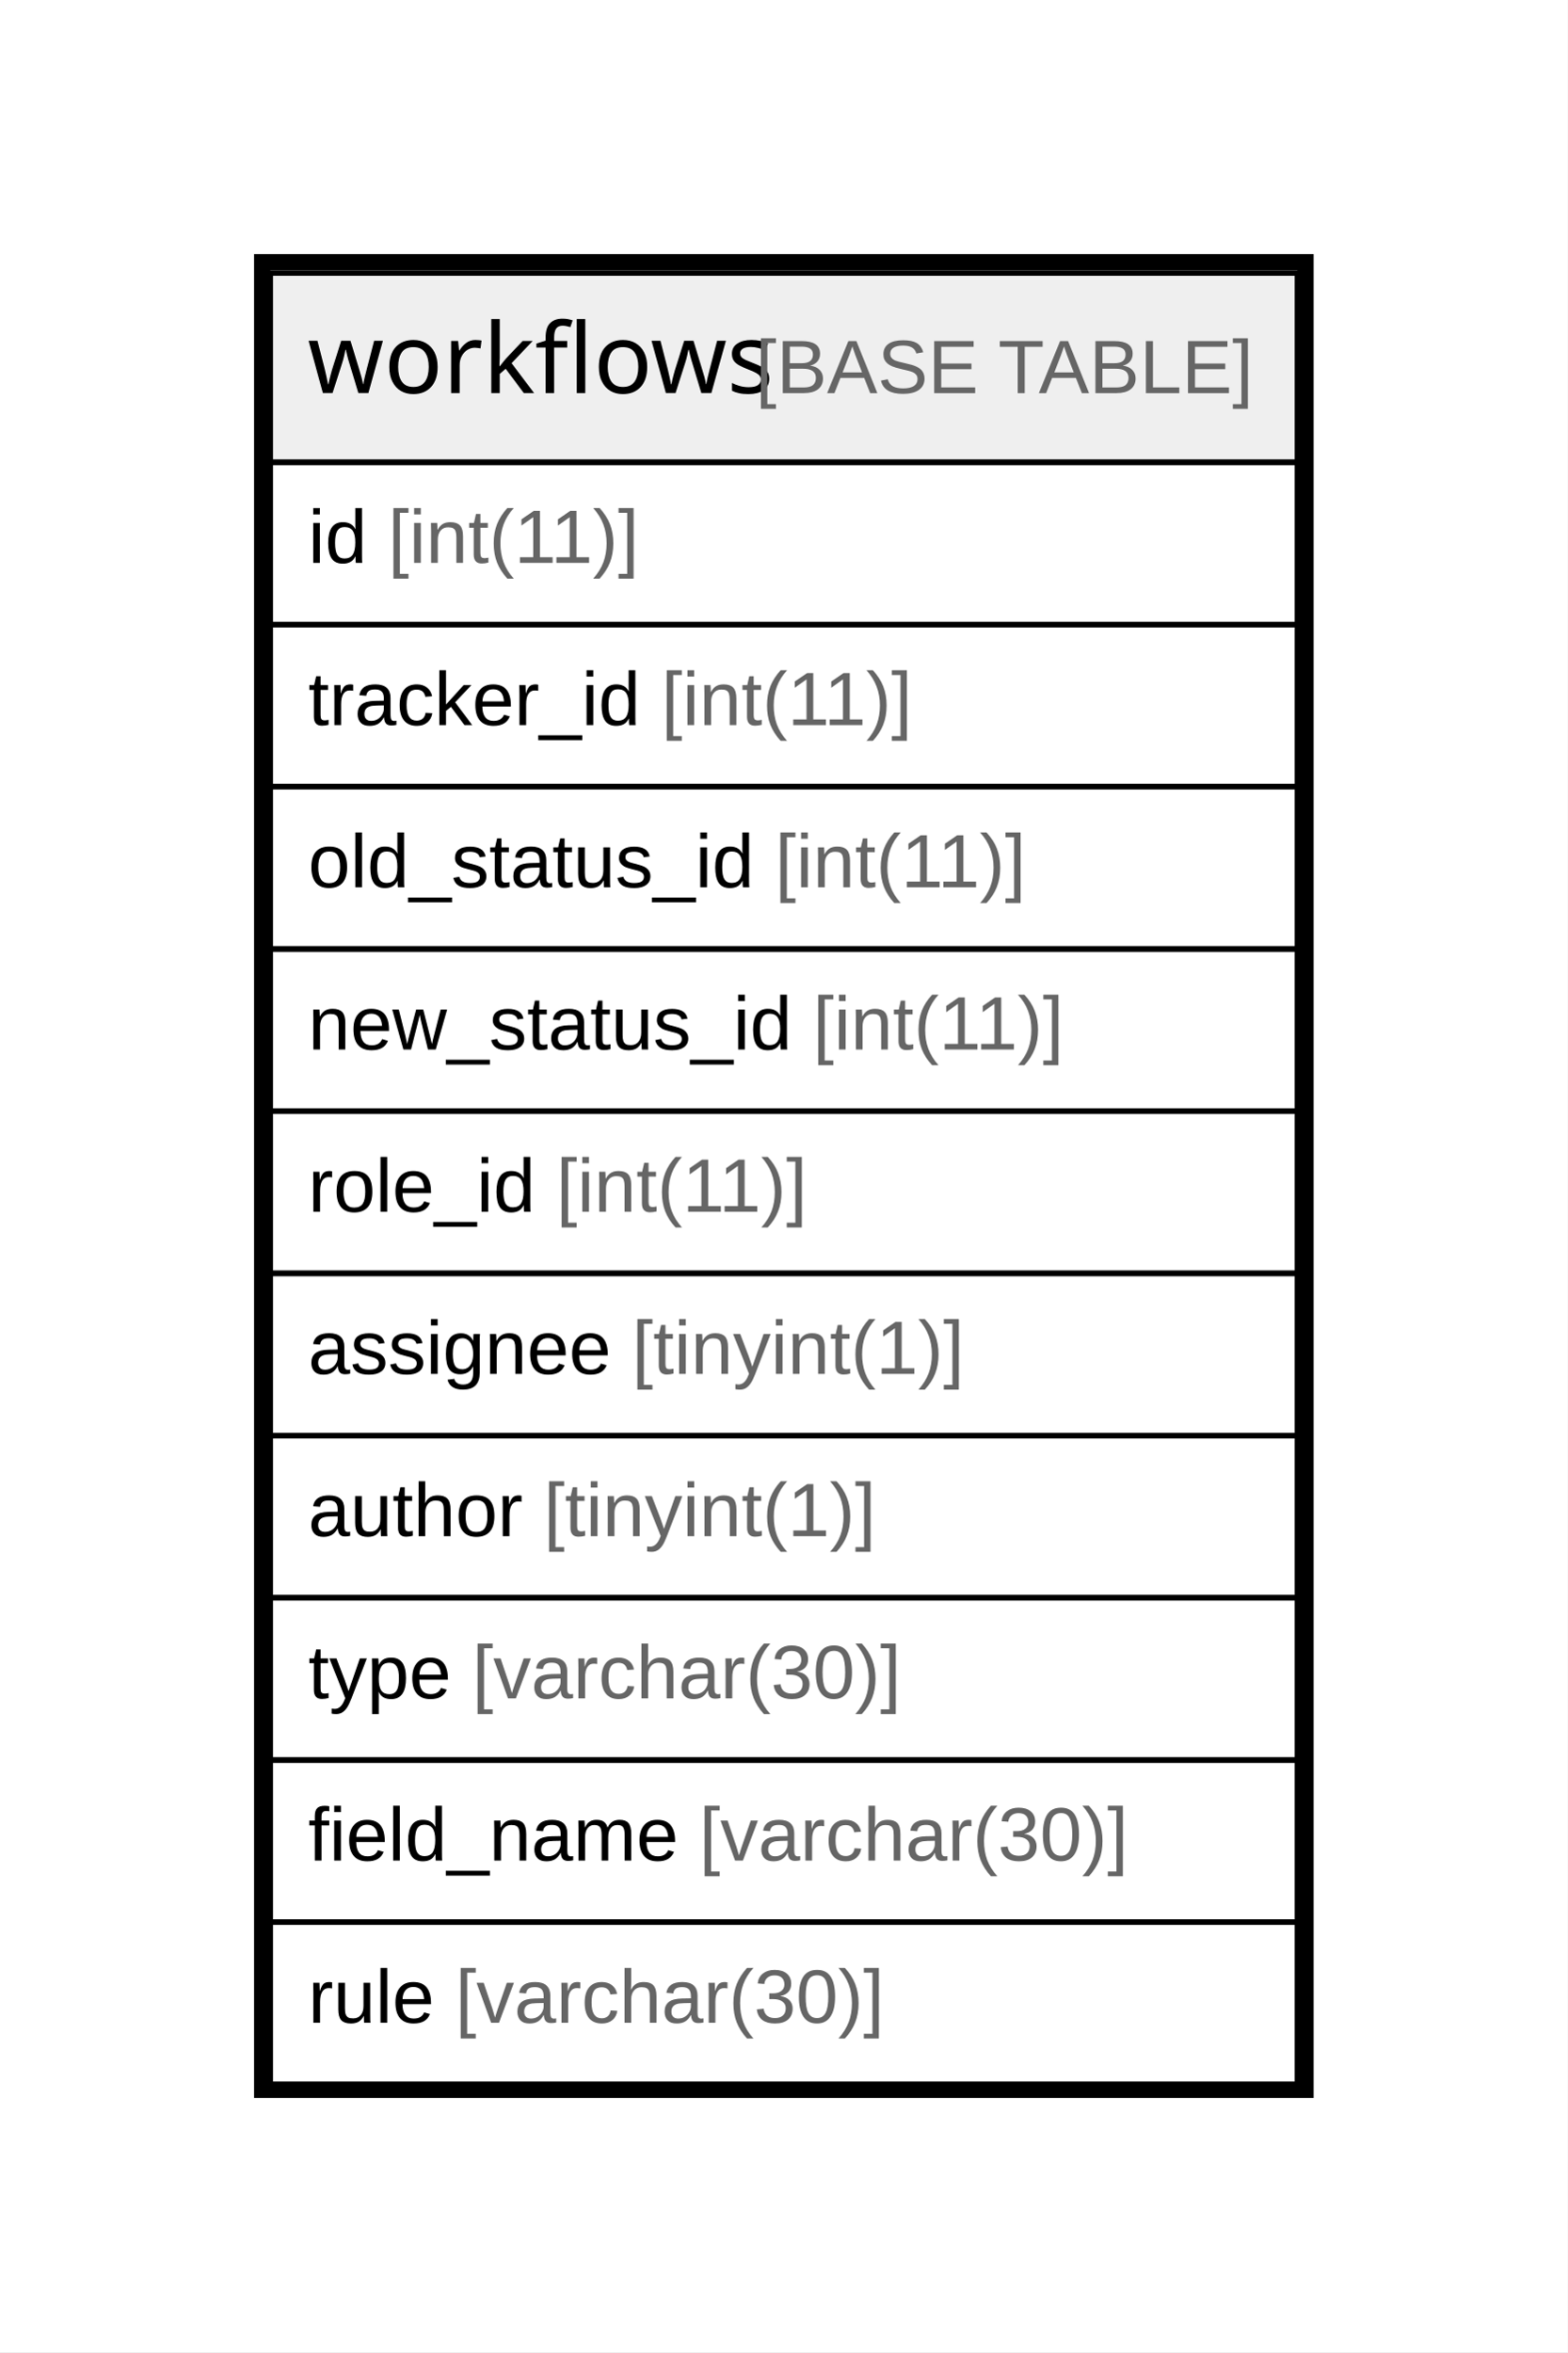
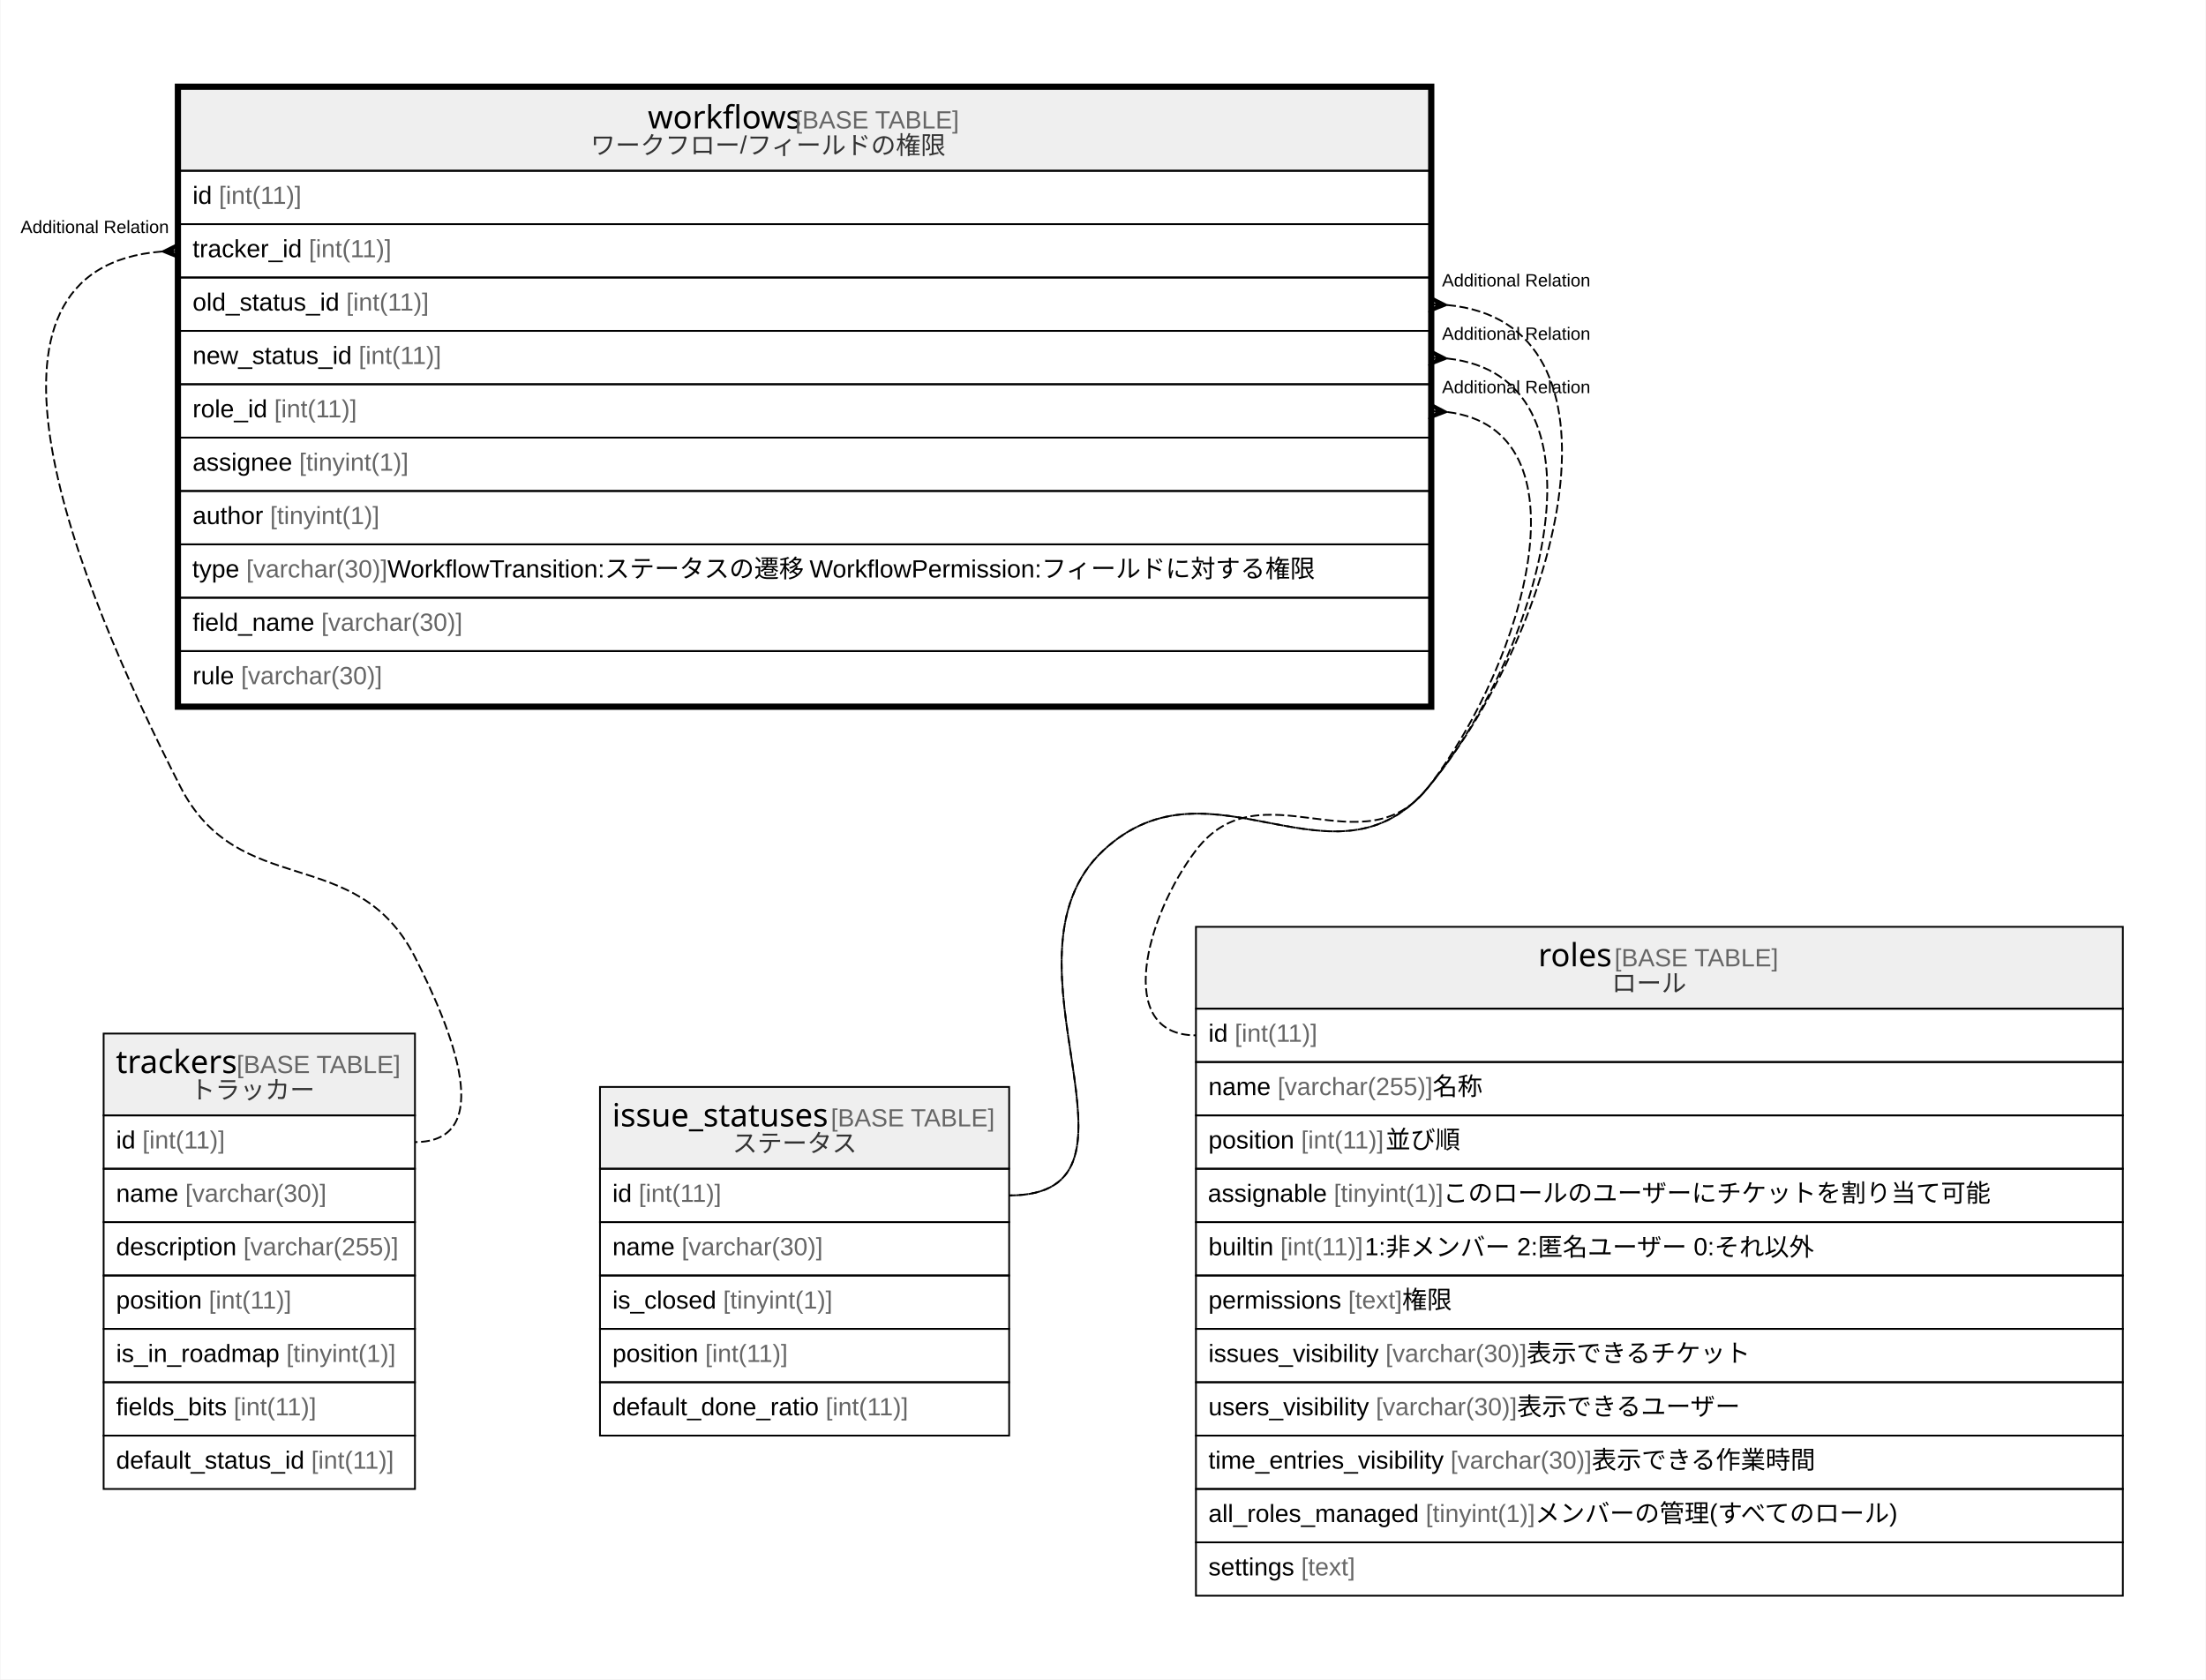
- <svg xmlns="http://www.w3.org/2000/svg" width="290pt" height="435pt" viewBox="0.00 0.00 290.00 435.00">
-   <g id="graph0" class="graph" transform="scale(1 1) rotate(0) translate(4 431)">
-     <polygon fill="#ffffff" stroke="transparent" points="-4,4 -4,-431 286,-431 286,4 -4,4" />
+ <svg xmlns="http://www.w3.org/2000/svg" width="1240pt" height="944pt" viewBox="0.00 0.00 1239.50 944.00">
+   <g id="graph0" class="graph" transform="scale(1 1) rotate(0) translate(4 940)">
+     <polygon fill="#ffffff" stroke="transparent" points="-4,4 -4,-940 1235.5,-940 1235.5,4 -4,4" />
    <g id="node1" class="node">
-       <polygon fill="#efefef" stroke="transparent" points="46,-345.5 46,-380.5 236,-380.5 236,-345.5 46,-345.5" />
-       <polygon fill="none" stroke="#000000" points="46,-345.5 46,-380.5 236,-380.5 236,-345.5 46,-345.5" />
-       <text text-anchor="start" x="52.878" y="-358.3" font-family="Arial Bold" font-size="18.00" fill="#000000">workflows</text>
-       <text text-anchor="start" x="131.868" y="-358.3" font-family="Arial" font-size="14.00" fill="#000000"> </text>
-       <text text-anchor="start" x="135.758" y="-358.3" font-family="Arial" font-size="14.00" fill="#666666">[BASE TABLE]</text>
-       <polygon fill="none" stroke="#000000" points="46,-315.5 46,-345.5 236,-345.5 236,-315.5 46,-315.5" />
-       <text text-anchor="start" x="53" y="-326.9" font-family="Arial" font-size="14.00" fill="#000000">id </text>
-       <text text-anchor="start" x="67.78" y="-326.9" font-family="Arial" font-size="14.00" fill="#666666">[int(11)]</text>
-       <polygon fill="none" stroke="#000000" points="46,-285.5 46,-315.5 236,-315.5 236,-285.5 46,-285.5" />
-       <text text-anchor="start" x="53" y="-296.9" font-family="Arial" font-size="14.00" fill="#000000">tracker_id </text>
-       <text text-anchor="start" x="118.339" y="-296.9" font-family="Arial" font-size="14.00" fill="#666666">[int(11)]</text>
-       <polygon fill="none" stroke="#000000" points="46,-255.5 46,-285.5 236,-285.5 236,-255.5 46,-255.5" />
-       <text text-anchor="start" x="53" y="-266.9" font-family="Arial" font-size="14.00" fill="#000000">old_status_id </text>
-       <text text-anchor="start" x="139.363" y="-266.9" font-family="Arial" font-size="14.00" fill="#666666">[int(11)]</text>
-       <polygon fill="none" stroke="#000000" points="46,-225.5 46,-255.5 236,-255.5 236,-225.5 46,-225.5" />
-       <text text-anchor="start" x="53" y="-236.9" font-family="Arial" font-size="14.00" fill="#000000">new_status_id </text>
-       <text text-anchor="start" x="146.363" y="-236.9" font-family="Arial" font-size="14.00" fill="#666666">[int(11)]</text>
-       <polygon fill="none" stroke="#000000" points="46,-195.5 46,-225.5 236,-225.5 236,-195.5 46,-195.5" />
-       <text text-anchor="start" x="53" y="-206.9" font-family="Arial" font-size="14.00" fill="#000000">role_id </text>
-       <text text-anchor="start" x="98.895" y="-206.9" font-family="Arial" font-size="14.00" fill="#666666">[int(11)]</text>
-       <polygon fill="none" stroke="#000000" points="46,-165.5 46,-195.5 236,-195.5 236,-165.5 46,-165.5" />
-       <text text-anchor="start" x="53" y="-176.9" font-family="Arial" font-size="14.00" fill="#000000">assignee </text>
-       <text text-anchor="start" x="112.91" y="-176.9" font-family="Arial" font-size="14.00" fill="#666666">[tinyint(1)]</text>
-       <polygon fill="none" stroke="#000000" points="46,-135.5 46,-165.5 236,-165.5 236,-135.5 46,-135.5" />
-       <text text-anchor="start" x="53" y="-146.9" font-family="Arial" font-size="14.00" fill="#000000">author </text>
-       <text text-anchor="start" x="96.572" y="-146.9" font-family="Arial" font-size="14.00" fill="#666666">[tinyint(1)]</text>
-       <polygon fill="none" stroke="#000000" points="46,-105.5 46,-135.5 236,-135.5 236,-105.5 46,-105.5" />
-       <text text-anchor="start" x="53" y="-116.9" font-family="Arial" font-size="14.00" fill="#000000">type </text>
-       <text text-anchor="start" x="83.346" y="-116.9" font-family="Arial" font-size="14.00" fill="#666666">[varchar(30)]</text>
-       <polygon fill="none" stroke="#000000" points="46,-75.5 46,-105.5 236,-105.5 236,-75.5 46,-75.5" />
-       <text text-anchor="start" x="53" y="-86.9" font-family="Arial" font-size="14.00" fill="#000000">field_name </text>
-       <text text-anchor="start" x="125.351" y="-86.9" font-family="Arial" font-size="14.00" fill="#666666">[varchar(30)]</text>
-       <polygon fill="none" stroke="#000000" points="46,-45.5 46,-75.5 236,-75.5 236,-45.5 46,-45.5" />
-       <text text-anchor="start" x="53" y="-56.9" font-family="Arial" font-size="14.00" fill="#000000">rule </text>
-       <text text-anchor="start" x="80.223" y="-56.9" font-family="Arial" font-size="14.00" fill="#666666">[varchar(30)]</text>
-       <polygon fill="none" stroke="#000000" stroke-width="3" points="44.5,-44.5 44.5,-382.5 237.5,-382.5 237.5,-44.5 44.5,-44.5" />
+       <polygon fill="#efefef" stroke="transparent" points="97,-844 97,-890 799,-890 799,-844 97,-844" />
+       <polygon fill="none" stroke="#000000" points="97,-844 97,-890 799,-890 799,-844 97,-844" />
+       <text text-anchor="start" x="359.878" y="-867.8" font-family="Arial Bold" font-size="18.00" fill="#000000">workflows</text>
+       <text text-anchor="start" x="438.868" y="-867.8" font-family="Arial" font-size="14.00" fill="#000000"> </text>
+       <text text-anchor="start" x="442.758" y="-867.8" font-family="Arial" font-size="14.00" fill="#666666">[BASE TABLE]</text>
+       <text text-anchor="start" x="327.682" y="-853.4" font-family="Arial" font-size="14.00" fill="#333333">ワークフロー/フィールドの権限</text>
+       <polygon fill="none" stroke="#000000" points="97,-814 97,-844 799,-844 799,-814 97,-814" />
+       <text text-anchor="start" x="104" y="-825.4" font-family="Arial" font-size="14.00" fill="#000000">id </text>
+       <text text-anchor="start" x="118.78" y="-825.4" font-family="Arial" font-size="14.00" fill="#666666">[int(11)]</text>
+       <polygon fill="none" stroke="#000000" points="97,-784 97,-814 799,-814 799,-784 97,-784" />
+       <text text-anchor="start" x="104" y="-795.4" font-family="Arial" font-size="14.00" fill="#000000">tracker_id </text>
+       <text text-anchor="start" x="169.339" y="-795.4" font-family="Arial" font-size="14.00" fill="#666666">[int(11)]</text>
+       <polygon fill="none" stroke="#000000" points="97,-754 97,-784 799,-784 799,-754 97,-754" />
+       <text text-anchor="start" x="104" y="-765.4" font-family="Arial" font-size="14.00" fill="#000000">old_status_id </text>
+       <text text-anchor="start" x="190.363" y="-765.4" font-family="Arial" font-size="14.00" fill="#666666">[int(11)]</text>
+       <polygon fill="none" stroke="#000000" points="97,-724 97,-754 799,-754 799,-724 97,-724" />
+       <text text-anchor="start" x="104" y="-735.4" font-family="Arial" font-size="14.00" fill="#000000">new_status_id </text>
+       <text text-anchor="start" x="197.363" y="-735.4" font-family="Arial" font-size="14.00" fill="#666666">[int(11)]</text>
+       <polygon fill="none" stroke="#000000" points="97,-694 97,-724 799,-724 799,-694 97,-694" />
+       <text text-anchor="start" x="104" y="-705.4" font-family="Arial" font-size="14.00" fill="#000000">role_id </text>
+       <text text-anchor="start" x="149.895" y="-705.4" font-family="Arial" font-size="14.00" fill="#666666">[int(11)]</text>
+       <polygon fill="none" stroke="#000000" points="97,-664 97,-694 799,-694 799,-664 97,-664" />
+       <text text-anchor="start" x="104" y="-675.4" font-family="Arial" font-size="14.00" fill="#000000">assignee </text>
+       <text text-anchor="start" x="163.91" y="-675.4" font-family="Arial" font-size="14.00" fill="#666666">[tinyint(1)]</text>
+       <polygon fill="none" stroke="#000000" points="97,-634 97,-664 799,-664 799,-634 97,-634" />
+       <text text-anchor="start" x="104" y="-645.4" font-family="Arial" font-size="14.00" fill="#000000">author </text>
+       <text text-anchor="start" x="147.572" y="-645.4" font-family="Arial" font-size="14.00" fill="#666666">[tinyint(1)]</text>
+       <polygon fill="none" stroke="#000000" points="97,-604 97,-634 799,-634 799,-604 97,-604" />
+       <text text-anchor="start" x="103.82" y="-615.4" font-family="Arial" font-size="14.00" fill="#000000">type </text>
+       <text text-anchor="start" x="134.167" y="-615.4" font-family="Arial" font-size="14.00" fill="#666666">[varchar(30)]</text>
+       <text text-anchor="start" x="213.504" y="-615.4" font-family="Arial" font-size="14.00" fill="#000000"> WorkflowTransition:ステータスの遷移 WorkflowPermission:フィールドに対する権限  </text>
+       <polygon fill="none" stroke="#000000" points="97,-574 97,-604 799,-604 799,-574 97,-574" />
+       <text text-anchor="start" x="104" y="-585.4" font-family="Arial" font-size="14.00" fill="#000000">field_name </text>
+       <text text-anchor="start" x="176.351" y="-585.4" font-family="Arial" font-size="14.00" fill="#666666">[varchar(30)]</text>
+       <polygon fill="none" stroke="#000000" points="97,-544 97,-574 799,-574 799,-544 97,-544" />
+       <text text-anchor="start" x="104" y="-555.4" font-family="Arial" font-size="14.00" fill="#000000">rule </text>
+       <text text-anchor="start" x="131.223" y="-555.4" font-family="Arial" font-size="14.00" fill="#666666">[varchar(30)]</text>
+       <polygon fill="none" stroke="#000000" stroke-width="3" points="95.5,-542.5 95.5,-891.5 800.5,-891.5 800.5,-542.5 95.5,-542.5" />
+     </g>
+     <g id="node2" class="node">
+       <polygon fill="#efefef" stroke="transparent" points="54,-313 54,-359 229,-359 229,-313 54,-313" />
+       <polygon fill="none" stroke="#000000" points="54,-313 54,-359 229,-359 229,-313 54,-313" />
+       <text text-anchor="start" x="60.874" y="-336.8" font-family="Arial Bold" font-size="18.00" fill="#000000">trackers</text>
+       <text text-anchor="start" x="124.873" y="-336.8" font-family="Arial" font-size="14.00" fill="#000000"> </text>
+       <text text-anchor="start" x="128.763" y="-336.8" font-family="Arial" font-size="14.00" fill="#666666">[BASE TABLE]</text>
+       <text text-anchor="start" x="102.709" y="-322.4" font-family="Arial" font-size="14.00" fill="#333333">トラッカー</text>
+       <polygon fill="none" stroke="#000000" points="54,-283 54,-313 229,-313 229,-283 54,-283" />
+       <text text-anchor="start" x="61" y="-294.4" font-family="Arial" font-size="14.00" fill="#000000">id </text>
+       <text text-anchor="start" x="75.78" y="-294.4" font-family="Arial" font-size="14.00" fill="#666666">[int(11)]</text>
+       <polygon fill="none" stroke="#000000" points="54,-253 54,-283 229,-283 229,-253 54,-253" />
+       <text text-anchor="start" x="61" y="-264.4" font-family="Arial" font-size="14.00" fill="#000000">name </text>
+       <text text-anchor="start" x="99.899" y="-264.4" font-family="Arial" font-size="14.00" fill="#666666">[varchar(30)]</text>
+       <polygon fill="none" stroke="#000000" points="54,-223 54,-253 229,-253 229,-223 54,-223" />
+       <text text-anchor="start" x="61" y="-234.4" font-family="Arial" font-size="14.00" fill="#000000">description </text>
+       <text text-anchor="start" x="132.568" y="-234.4" font-family="Arial" font-size="14.00" fill="#666666">[varchar(255)]</text>
+       <polygon fill="none" stroke="#000000" points="54,-193 54,-223 229,-223 229,-193 54,-193" />
+       <text text-anchor="start" x="61" y="-204.4" font-family="Arial" font-size="14.00" fill="#000000">position </text>
+       <text text-anchor="start" x="113.125" y="-204.4" font-family="Arial" font-size="14.00" fill="#666666">[int(11)]</text>
+       <polygon fill="none" stroke="#000000" points="54,-163 54,-193 229,-193 229,-163 54,-163" />
+       <text text-anchor="start" x="61" y="-174.4" font-family="Arial" font-size="14.00" fill="#000000">is_in_roadmap </text>
+       <text text-anchor="start" x="156.686" y="-174.4" font-family="Arial" font-size="14.00" fill="#666666">[tinyint(1)]</text>
+       <polygon fill="none" stroke="#000000" points="54,-133 54,-163 229,-163 229,-133 54,-133" />
+       <text text-anchor="start" x="61" y="-144.4" font-family="Arial" font-size="14.00" fill="#000000">fields_bits </text>
+       <text text-anchor="start" x="127.122" y="-144.4" font-family="Arial" font-size="14.00" fill="#666666">[int(11)]</text>
+       <polygon fill="none" stroke="#000000" points="54,-103 54,-133 229,-133 229,-103 54,-103" />
+       <text text-anchor="start" x="61" y="-114.4" font-family="Arial" font-size="14.00" fill="#000000">default_status_id </text>
+       <text text-anchor="start" x="170.71" y="-114.4" font-family="Arial" font-size="14.00" fill="#666666">[int(11)]</text>
+     </g>
+     <g id="edge1" class="edge">
+       <path fill="none" stroke="#000000" stroke-dasharray="5,2" d="M86.845,-798.625C-32.933,-789.457 37.895,-614.068 97,-498 129.918,-433.358 196.082,-466.642 229,-402 249.975,-360.811 275.222,-298 229,-298" />
+       <polygon fill="#000000" stroke="#000000" points="87.007,-798.631 96.834,-803.497 92.003,-798.816 97,-799 97,-799 97,-799 92.003,-798.816 97.166,-794.503 87.007,-798.631 87.007,-798.631" />
+       <text text-anchor="start" x="7.324" y="-809" font-family="Arial" font-size="10.00" fill="#000000">Additional Relation</text>
+     </g>
+     <g id="node3" class="node">
+       <polygon fill="#efefef" stroke="transparent" points="333,-283 333,-329 563,-329 563,-283 333,-283" />
+       <polygon fill="none" stroke="#000000" points="333,-283 333,-329 563,-329 563,-283 333,-283" />
+       <text text-anchor="start" x="339.855" y="-306.8" font-family="Arial Bold" font-size="18.00" fill="#000000">issue_statuses</text>
+       <text text-anchor="start" x="458.891" y="-306.8" font-family="Arial" font-size="14.00" fill="#000000"> </text>
+       <text text-anchor="start" x="462.782" y="-306.8" font-family="Arial" font-size="14.00" fill="#666666">[BASE TABLE]</text>
+       <text text-anchor="start" x="407.445" y="-292.4" font-family="Arial" font-size="14.00" fill="#333333">ステータス</text>
+       <polygon fill="none" stroke="#000000" points="333,-253 333,-283 563,-283 563,-253 333,-253" />
+       <text text-anchor="start" x="340" y="-264.4" font-family="Arial" font-size="14.00" fill="#000000">id </text>
+       <text text-anchor="start" x="354.78" y="-264.4" font-family="Arial" font-size="14.00" fill="#666666">[int(11)]</text>
+       <polygon fill="none" stroke="#000000" points="333,-223 333,-253 563,-253 563,-223 333,-223" />
+       <text text-anchor="start" x="340" y="-234.4" font-family="Arial" font-size="14.00" fill="#000000">name </text>
+       <text text-anchor="start" x="378.899" y="-234.4" font-family="Arial" font-size="14.00" fill="#666666">[varchar(30)]</text>
+       <polygon fill="none" stroke="#000000" points="333,-193 333,-223 563,-223 563,-193 333,-193" />
+       <text text-anchor="start" x="340" y="-204.4" font-family="Arial" font-size="14.00" fill="#000000">is_closed </text>
+       <text text-anchor="start" x="402.234" y="-204.4" font-family="Arial" font-size="14.00" fill="#666666">[tinyint(1)]</text>
+       <polygon fill="none" stroke="#000000" points="333,-163 333,-193 563,-193 563,-163 333,-163" />
+       <text text-anchor="start" x="340" y="-174.4" font-family="Arial" font-size="14.00" fill="#000000">position </text>
+       <text text-anchor="start" x="392.125" y="-174.4" font-family="Arial" font-size="14.00" fill="#666666">[int(11)]</text>
+       <polygon fill="none" stroke="#000000" points="333,-133 333,-163 563,-163 563,-133 333,-133" />
+       <text text-anchor="start" x="340" y="-144.4" font-family="Arial" font-size="14.00" fill="#000000">default_done_ratio </text>
+       <text text-anchor="start" x="459.827" y="-144.4" font-family="Arial" font-size="14.00" fill="#666666">[int(11)]</text>
+     </g>
+     <g id="edge2" class="edge">
+       <path fill="none" stroke="#000000" stroke-dasharray="5,2" d="M809.166,-768.548C916.842,-758.645 873.266,-588.299 799,-498 746.346,-433.979 676.698,-518.452 616,-462 550.55,-401.128 652.382,-268 563,-268" />
+       <polygon fill="#000000" stroke="#000000" points="808.99,-768.556 798.8,-764.504 803.995,-768.778 799,-769 799,-769 799,-769 803.995,-768.778 799.2,-773.496 808.99,-768.556 808.99,-768.556" />
+       <text text-anchor="start" x="806.324" y="-779" font-family="Arial" font-size="10.00" fill="#000000">Additional Relation</text>
+     </g>
+     <g id="edge3" class="edge">
+       <path fill="none" stroke="#000000" stroke-dasharray="5,2" d="M809.19,-738.485C903.485,-728.573 864.779,-577.98 799,-498 746.346,-433.979 676.698,-518.452 616,-462 550.55,-401.128 652.382,-268 563,-268" />
+       <polygon fill="#000000" stroke="#000000" points="808.987,-738.495 798.773,-734.506 803.994,-738.748 799,-739 799,-739 799,-739 803.994,-738.748 799.227,-743.494 808.987,-738.495 808.987,-738.495" />
+       <text text-anchor="start" x="806.324" y="-749" font-family="Arial" font-size="10.00" fill="#000000">Additional Relation</text>
+     </g>
+     <g id="node4" class="node">
+       <polygon fill="#efefef" stroke="transparent" points="668,-373 668,-419 1189,-419 1189,-373 668,-373" />
+       <polygon fill="none" stroke="#000000" points="668,-373 668,-419 1189,-419 1189,-373 668,-373" />
+       <text text-anchor="start" x="860.374" y="-396.8" font-family="Arial Bold" font-size="18.00" fill="#000000">roles</text>
+       <text text-anchor="start" x="899.372" y="-396.8" font-family="Arial" font-size="14.00" fill="#000000"> </text>
+       <text text-anchor="start" x="903.263" y="-396.8" font-family="Arial" font-size="14.00" fill="#666666">[BASE TABLE]</text>
+       <text text-anchor="start" x="901.675" y="-382.4" font-family="Arial" font-size="14.00" fill="#333333">ロール</text>
+       <polygon fill="none" stroke="#000000" points="668,-343 668,-373 1189,-373 1189,-343 668,-343" />
+       <text text-anchor="start" x="675" y="-354.4" font-family="Arial" font-size="14.00" fill="#000000">id </text>
+       <text text-anchor="start" x="689.78" y="-354.4" font-family="Arial" font-size="14.00" fill="#666666">[int(11)]</text>
+       <polygon fill="none" stroke="#000000" points="668,-313 668,-343 1189,-343 1189,-313 668,-313" />
+       <text text-anchor="start" x="675" y="-324.4" font-family="Arial" font-size="14.00" fill="#000000">name </text>
+       <text text-anchor="start" x="713.899" y="-324.4" font-family="Arial" font-size="14.00" fill="#666666">[varchar(255)]</text>
+       <text text-anchor="start" x="801.018" y="-324.4" font-family="Arial" font-size="14.00" fill="#000000"> 名称</text>
+       <polygon fill="none" stroke="#000000" points="668,-283 668,-313 1189,-313 1189,-283 668,-283" />
+       <text text-anchor="start" x="675" y="-294.4" font-family="Arial" font-size="14.00" fill="#000000">position </text>
+       <text text-anchor="start" x="727.125" y="-294.4" font-family="Arial" font-size="14.00" fill="#666666">[int(11)]</text>
+       <text text-anchor="start" x="774.572" y="-294.4" font-family="Arial" font-size="14.00" fill="#000000"> 並び順</text>
+       <polygon fill="none" stroke="#000000" points="668,-253 668,-283 1189,-283 1189,-253 668,-253" />
+       <text text-anchor="start" x="674.693" y="-264.4" font-family="Arial" font-size="14.00" fill="#000000">assignable </text>
+       <text text-anchor="start" x="745.493" y="-264.4" font-family="Arial" font-size="14.00" fill="#666666">[tinyint(1)]</text>
+       <text text-anchor="start" x="806.937" y="-264.4" font-family="Arial" font-size="14.00" fill="#000000"> このロールのユーザーにチケットを割り当て可能</text>
+       <polygon fill="none" stroke="#000000" points="668,-223 668,-253 1189,-253 1189,-223 668,-223" />
+       <text text-anchor="start" x="675" y="-234.4" font-family="Arial" font-size="14.00" fill="#000000">builtin </text>
+       <text text-anchor="start" x="715.449" y="-234.4" font-family="Arial" font-size="14.00" fill="#666666">[int(11)]</text>
+       <text text-anchor="start" x="762.896" y="-234.4" font-family="Arial" font-size="14.00" fill="#000000"> 1:非メンバー 2:匿名ユーザー 0:それ以外 </text>
+       <polygon fill="none" stroke="#000000" points="668,-193 668,-223 1189,-223 1189,-193 668,-193" />
+       <text text-anchor="start" x="675" y="-204.4" font-family="Arial" font-size="14.00" fill="#000000">permissions </text>
+       <text text-anchor="start" x="753.555" y="-204.4" font-family="Arial" font-size="14.00" fill="#666666">[text]</text>
+       <text text-anchor="start" x="783.9" y="-204.4" font-family="Arial" font-size="14.00" fill="#000000"> 権限</text>
+       <polygon fill="none" stroke="#000000" points="668,-163 668,-193 1189,-193 1189,-163 668,-163" />
+       <text text-anchor="start" x="675" y="-174.4" font-family="Arial" font-size="14.00" fill="#000000">issues_visibility </text>
+       <text text-anchor="start" x="774.551" y="-174.4" font-family="Arial" font-size="14.00" fill="#666666">[varchar(30)]</text>
+       <text text-anchor="start" x="853.888" y="-174.4" font-family="Arial" font-size="14.00" fill="#000000"> 表示できるチケット</text>
+       <polygon fill="none" stroke="#000000" points="668,-133 668,-163 1189,-163 1189,-133 668,-133" />
+       <text text-anchor="start" x="675" y="-144.4" font-family="Arial" font-size="14.00" fill="#000000">users_visibility </text>
+       <text text-anchor="start" x="769.105" y="-144.4" font-family="Arial" font-size="14.00" fill="#666666">[varchar(30)]</text>
+       <text text-anchor="start" x="848.442" y="-144.4" font-family="Arial" font-size="14.00" fill="#000000"> 表示できるユーザー</text>
+       <polygon fill="none" stroke="#000000" points="668,-103 668,-133 1189,-133 1189,-103 668,-103" />
+       <text text-anchor="start" x="675" y="-114.4" font-family="Arial" font-size="14.00" fill="#000000">time_entries_visibility </text>
+       <text text-anchor="start" x="811.108" y="-114.4" font-family="Arial" font-size="14.00" fill="#666666">[varchar(30)]</text>
+       <text text-anchor="start" x="890.445" y="-114.4" font-family="Arial" font-size="14.00" fill="#000000"> 表示できる作業時間</text>
+       <polygon fill="none" stroke="#000000" points="668,-73 668,-103 1189,-103 1189,-73 668,-73" />
+       <text text-anchor="start" x="675" y="-84.4" font-family="Arial" font-size="14.00" fill="#000000">all_roles_managed </text>
+       <text text-anchor="start" x="797.14" y="-84.4" font-family="Arial" font-size="14.00" fill="#666666">[tinyint(1)]</text>
+       <text text-anchor="start" x="858.585" y="-84.4" font-family="Arial" font-size="14.00" fill="#000000"> メンバーの管理(すべてのロール)</text>
+       <polygon fill="none" stroke="#000000" points="668,-43 668,-73 1189,-73 1189,-43 668,-43" />
+       <text text-anchor="start" x="675" y="-54.4" font-family="Arial" font-size="14.00" fill="#000000">settings </text>
+       <text text-anchor="start" x="727.126" y="-54.4" font-family="Arial" font-size="14.00" fill="#666666">[text]</text>
+     </g>
+     <g id="edge4" class="edge">
+       <path fill="none" stroke="#000000" stroke-dasharray="5,2" d="M809.398,-708.387C889.862,-698.437 853.63,-569.668 799,-498 762.396,-449.98 704.604,-510.02 668,-462 639.979,-425.24 621.778,-358 668,-358" />
+       <polygon fill="#000000" stroke="#000000" points="808.983,-708.412 798.735,-704.508 803.991,-708.706 799,-709 799,-709 799,-709 803.991,-708.706 799.265,-713.492 808.983,-708.412 808.983,-708.412" />
+       <text text-anchor="start" x="806.324" y="-719" font-family="Arial" font-size="10.00" fill="#000000">Additional Relation</text>
    </g>
  </g>
</svg>
